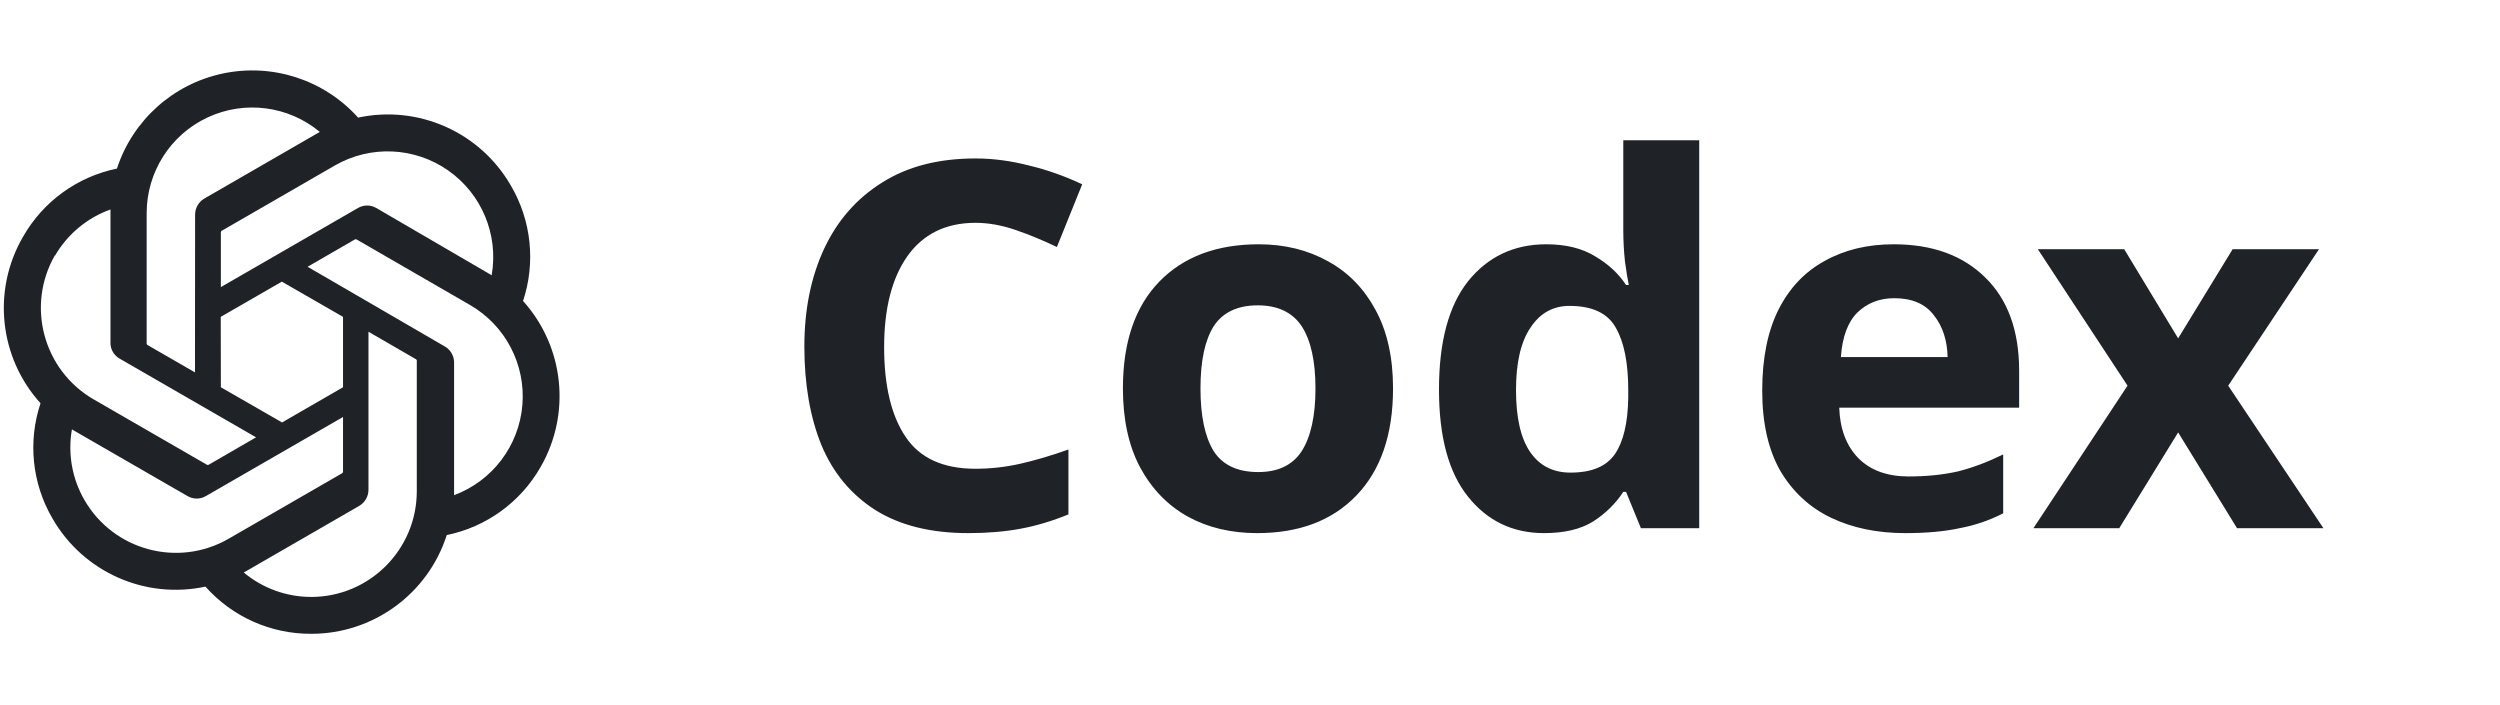
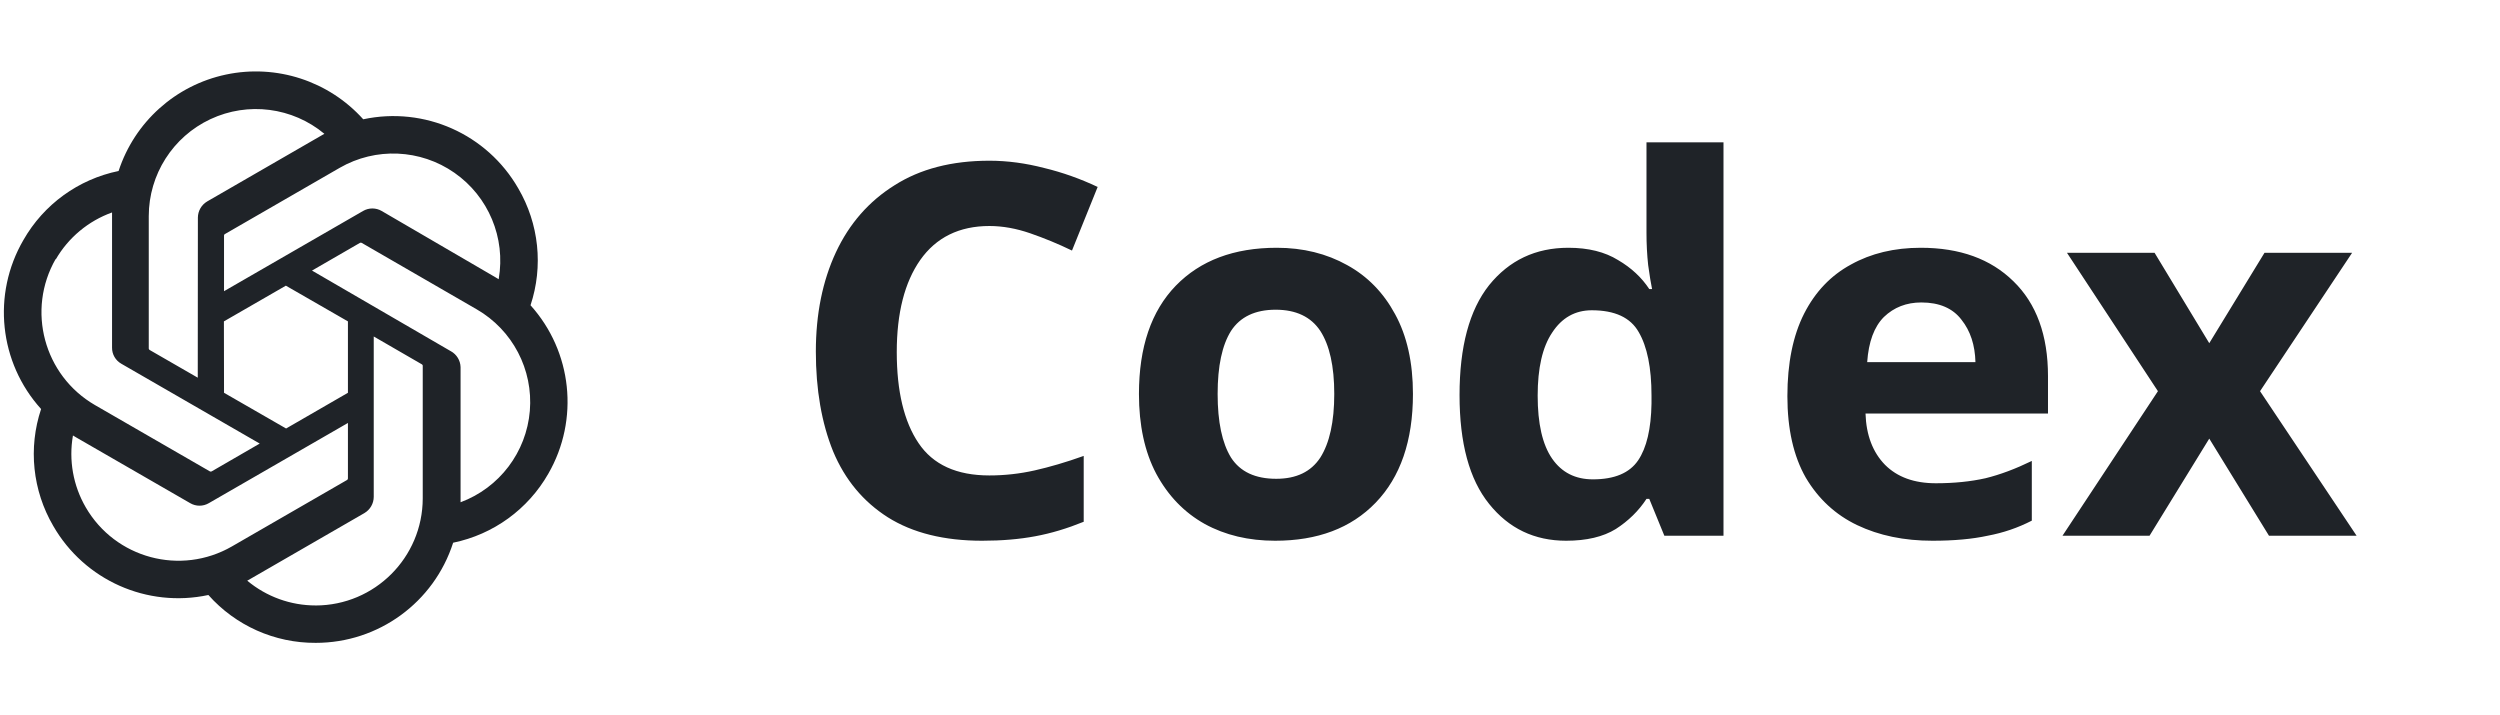
- <svg xmlns="http://www.w3.org/2000/svg" width="71" height="20" viewBox="0 0 71 20">
+ <svg xmlns="http://www.w3.org/2000/svg" width="70" height="20" viewBox="0 0 70 20">
  <svg x="0" y="2" width="16" height="16" fill="#1f2328" role="img" viewBox="0 0 24 24">
    <path d="M22.282 9.821a5.985 5.985 0 0 0-.516-4.911 6.046 6.046 0 0 0-6.51-2.9A6.065 6.065 0 0 0 4.981 4.182a5.985 5.985 0 0 0-3.998 2.9 6.046 6.046 0 0 0 .743 7.097 5.98 5.98 0 0 0 .511 4.911 6.051 6.051 0 0 0 6.515 2.9A5.985 5.985 0 0 0 13.26 24a6.056 6.056 0 0 0 5.772-4.206 5.989 5.989 0 0 0 3.998-2.9 6.056 6.056 0 0 0-.748-7.073zm-9.022 12.608a4.476 4.476 0 0 1-2.876-1.041l.142-.08 4.778-2.758a.795.795 0 0 0 .393-.681v-6.737l2.02 1.169a.071.071 0 0 1 .038.052v5.583a4.504 4.504 0 0 1-4.495 4.494zm-9.661-4.125a4.471 4.471 0 0 1-.535-3.014l.142.085 4.783 2.758a.771.771 0 0 0 .781 0l5.843-3.369v2.332a.08.08 0 0 1-.033.061L9.74 19.95a4.499 4.499 0 0 1-6.141-1.646zM2.341 7.896a4.485 4.485 0 0 1 2.365-1.973V11.6a.766.766 0 0 0 .388.676l5.814 3.354-2.02 1.169a.076.076 0 0 1-.071 0l-4.83-2.787A4.504 4.504 0 0 1 2.341 7.872zm16.596 3.856L13.104 8.364 15.119 7.2a.076.076 0 0 1 .071 0l4.83 2.791a4.494 4.494 0 0 1-.676 8.104v-5.677a.79.79 0 0 0-.407-.667zm2.011-3.023l-.142-.085-4.774-2.782a.776.776 0 0 0-.785 0L9.409 9.23V6.897a.066.066 0 0 1 .028-.061l4.83-2.787a4.499 4.499 0 0 1 6.68 4.66zM8.306 12.863l-2.02-1.164a.08.08 0 0 1-.038-.057V6.074a4.499 4.499 0 0 1 7.376-3.454l-.142.081L8.704 5.459a.795.795 0 0 0-.393.681zm1.098-2.365l2.602-1.5 2.607 1.5v2.999l-2.597 1.5-2.607-1.5Z" />
  </svg>
  <text x="22" y="15" font-family="-apple-system, BlinkMacSystemFont, 'Segoe UI', 'Noto Sans', Helvetica, Arial, sans-serif" font-size="14.5" font-weight="600" fill="#1f2328">Codex</text>
</svg>
